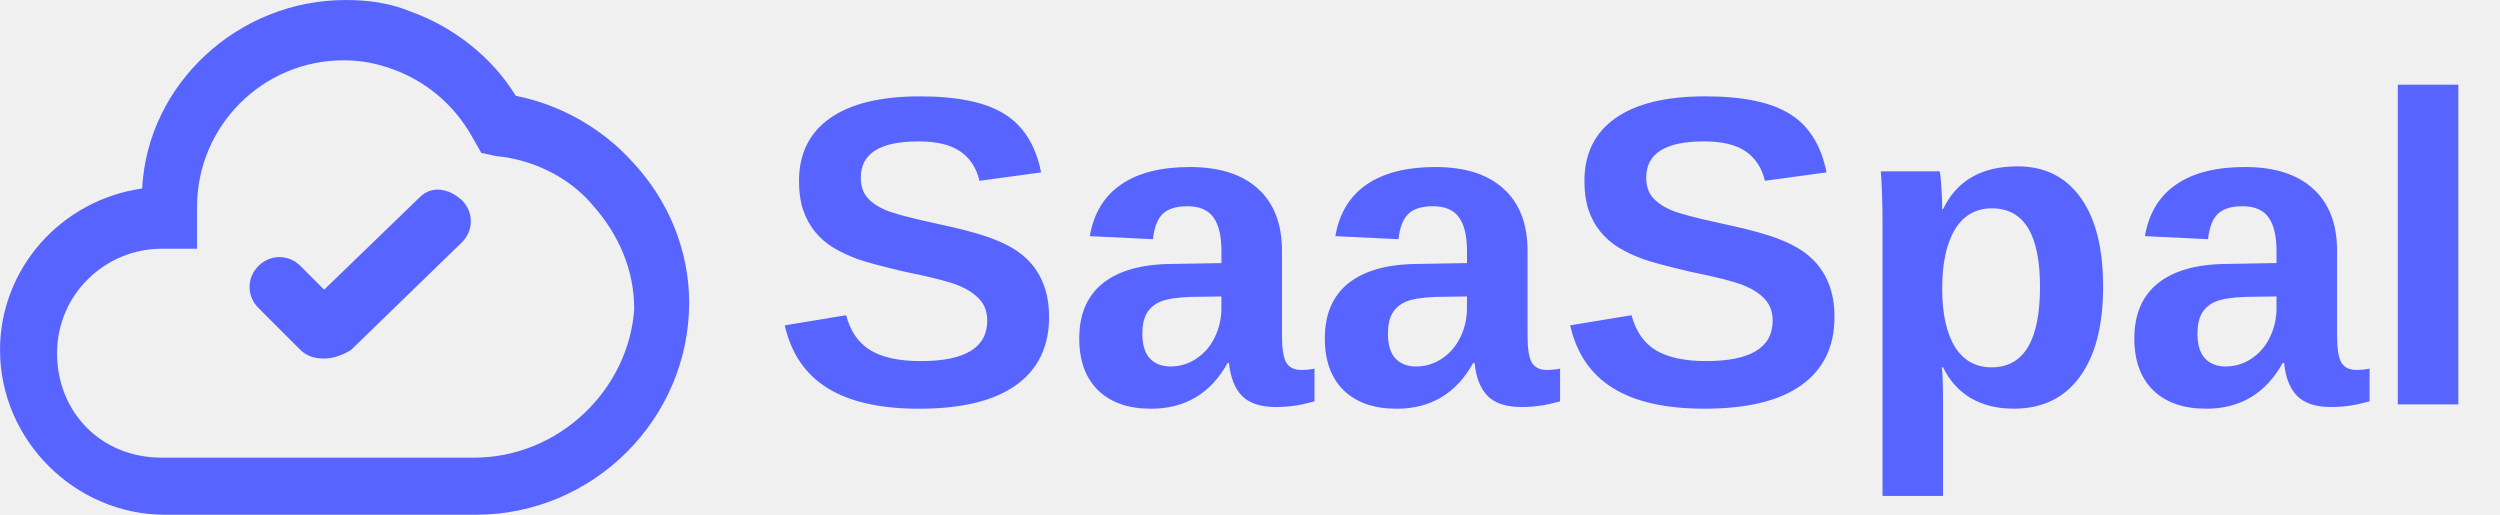
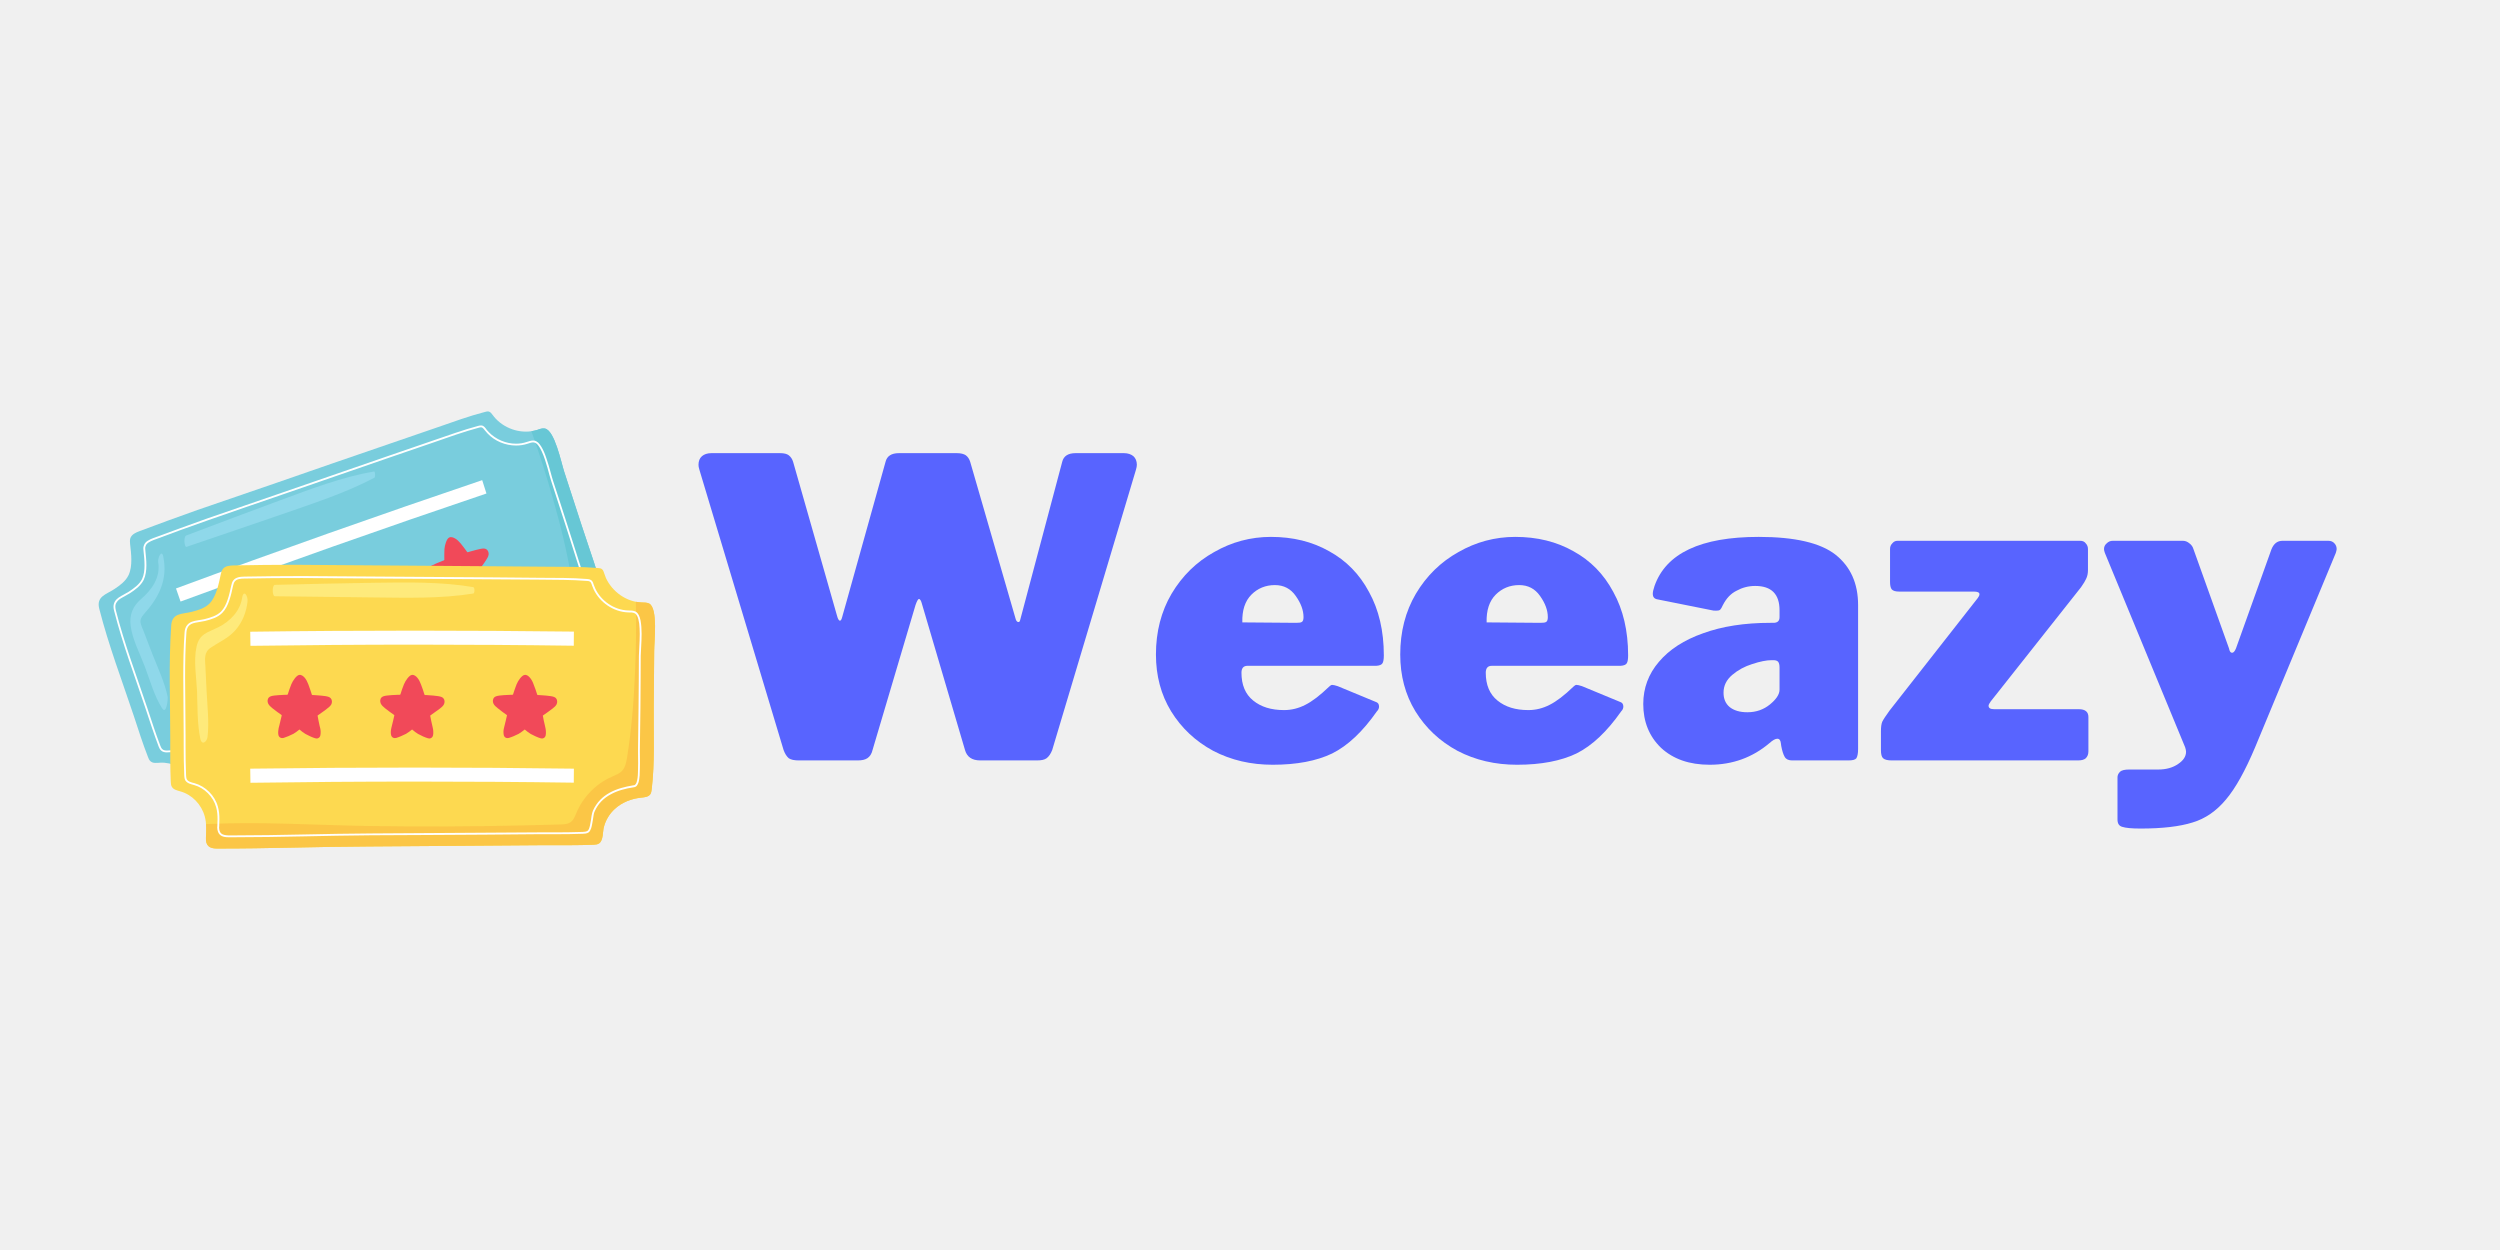
- <svg xmlns="http://www.w3.org/2000/svg" fill="none" height="28" viewBox="0 0 136 28" width="136">
-   <g fill="#5864ff">
-     <path d="m22.845 10.72-5.213 5.038-1.289-1.289c-.644-.644-1.64-.644-2.284 0-.644.644-.644 1.64 0 2.284l2.284 2.284c.351.351.82.469 1.289.469s.996-.176 1.464-.469l6.034-5.858c.644-.644.644-1.64 0-2.284-.703-.644-1.64-.82-2.284-.176z" />
-     <path d="m34.385 8.787c-1.64-1.816-3.925-3.105-6.326-3.573-1.289-2.109-3.397-3.749-5.682-4.569-1.113-.469-2.285-.644-3.573-.644-5.858 0-10.778 4.569-11.071 10.251-4.452.644-7.732 4.393-7.732 8.787 0 4.92 4.1 8.962 8.962 8.962h16.929c6.385 0 11.598-5.213 11.598-11.54 0-2.812-1.113-5.565-3.105-7.674zm-8.611 16.109h-16.987c-3.28 0-5.682-2.46-5.682-5.682 0-3.222 2.636-5.682 5.682-5.682h1.933v-2.284c0-4.393 3.573-7.967 7.966-7.967.996 0 1.816.176 2.636.469 1.816.644 3.397 1.933 4.393 3.749l.469.82.82.176c1.933.176 3.925 1.113 5.213 2.636 1.464 1.64 2.284 3.573 2.284 5.682-.293 4.335-4.042 8.084-8.728 8.084z" />
-     <path d="m57.07 17.242c0 1.617-.602 2.856-1.805 3.715-1.195.852-2.953 1.277-5.273 1.277-2.117 0-3.777-.375-4.981-1.125s-1.976-1.887-2.32-3.41l3.34-.551c.227.875.668 1.512 1.324 1.91.656.391 1.566.586 2.73.586 2.414 0 3.621-.734 3.621-2.203 0-.469-.141-.856-.422-1.16-.274-.305-.664-.558-1.172-.762-.5-.203-1.465-.449-2.894-.738-1.234-.289-2.094-.519-2.578-.691-.484-.18-.922-.387-1.312-.621-.391-.242-.723-.531-.996-.867-.273-.336-.488-.731-.644-1.184-.148-.453-.223-.973-.223-1.559 0-1.492.559-2.633 1.676-3.422 1.125-.797 2.758-1.195 4.899-1.195 2.047 0 3.582.32 4.605.961 1.031.641 1.695 1.699 1.992 3.176l-3.352.457c-.172-.711-.523-1.246-1.055-1.605-.523-.359-1.277-.539-2.262-.539-2.094 0-3.141.656-3.141 1.969 0 .43.109.781.328 1.055.227.274.559.508.996.703.438.188 1.324.426 2.66.715 1.586.336 2.719.648 3.398.938.688.281 1.23.613 1.629.996.399.375.703.828.914 1.359.211.523.316 1.129.316 1.816zm5.543 4.992c-1.227 0-2.184-.332-2.871-.996-.688-.672-1.031-1.613-1.031-2.824 0-1.312.426-2.312 1.277-3 .859-.688 2.102-1.039 3.727-1.055l2.731-.047v-.644c0-.828-.144-1.441-.434-1.84-.289-.406-.762-.609-1.418-.609-.609 0-1.059.141-1.348.422-.281.274-.457.731-.527 1.371l-3.434-.164c.211-1.234.773-2.168 1.688-2.801.922-.641 2.176-.961 3.762-.961 1.601 0 2.836.395 3.703 1.184.867.789 1.301 1.91 1.301 3.363v4.617c0 .711.078 1.203.234 1.477.164.266.433.398.808.398.25 0 .492-.023.727-.07v1.781c-.195.047-.371.09-.527.129-.156.039-.312.07-.469.094-.156.023-.324.043-.504.059-.172.016-.375.023-.609.023-.828 0-1.441-.203-1.84-.609-.391-.406-.625-1.004-.703-1.793h-.07c-.922 1.664-2.312 2.496-4.172 2.496zm3.832-6.106-1.688.023c-.766.031-1.309.117-1.629.258-.32.133-.566.34-.738.621-.164.281-.246.656-.246 1.125 0 .602.137 1.051.41 1.348.281.289.652.434 1.113.434.516 0 .984-.141 1.406-.422.43-.281.766-.668 1.008-1.16.242-.5.363-1.027.363-1.582zm9.527 6.106c-1.227 0-2.184-.332-2.871-.996-.688-.672-1.031-1.613-1.031-2.824 0-1.312.426-2.312 1.277-3 .859-.688 2.102-1.039 3.727-1.055l2.731-.047v-.644c0-.828-.144-1.441-.434-1.84-.289-.406-.762-.609-1.418-.609-.609 0-1.059.141-1.348.422-.281.274-.457.731-.527 1.371l-3.434-.164c.211-1.234.773-2.168 1.688-2.801.922-.641 2.176-.961 3.762-.961 1.601 0 2.836.395 3.703 1.184.867.789 1.301 1.91 1.301 3.363v4.617c0 .711.078 1.203.234 1.477.164.266.434.398.809.398.25 0 .492-.023.727-.07v1.781c-.195.047-.371.09-.527.129-.156.039-.312.07-.469.094-.156.023-.324.043-.504.059-.172.016-.375.023-.609.023-.828 0-1.441-.203-1.84-.609-.391-.406-.625-1.004-.703-1.793h-.07c-.922 1.664-2.312 2.496-4.172 2.496zm3.832-6.106-1.688.023c-.766.031-1.309.117-1.629.258-.32.133-.566.34-.738.621-.164.281-.246.656-.246 1.125 0 .602.137 1.051.41 1.348.281.289.652.434 1.113.434.516 0 .984-.141 1.406-.422.43-.281.766-.668 1.008-1.16.242-.5.363-1.027.363-1.582zm19.992 1.113c0 1.617-.602 2.856-1.805 3.715-1.195.852-2.953 1.277-5.273 1.277-2.117 0-3.777-.375-4.981-1.125s-1.977-1.887-2.32-3.41l3.34-.551c.227.875.668 1.512 1.324 1.91.656.391 1.566.586 2.731.586 2.414 0 3.621-.734 3.621-2.203 0-.469-.141-.856-.422-1.16-.273-.305-.664-.558-1.172-.762-.5-.203-1.465-.449-2.894-.738-1.234-.289-2.094-.519-2.578-.691-.484-.18-.922-.387-1.312-.621-.391-.242-.723-.531-.996-.867-.273-.336-.488-.731-.644-1.184-.148-.453-.223-.973-.223-1.559 0-1.492.559-2.633 1.676-3.422 1.125-.797 2.758-1.195 4.898-1.195 2.047 0 3.582.32 4.606.961 1.031.641 1.695 1.699 1.992 3.176l-3.352.457c-.172-.711-.523-1.246-1.055-1.605-.523-.359-1.277-.539-2.262-.539-2.094 0-3.141.656-3.141 1.969 0 .43.109.781.328 1.055.227.274.559.508.996.703.438.188 1.324.426 2.66.715 1.586.336 2.719.648 3.398.938.688.281 1.23.613 1.629.996.398.375.703.828.914 1.359.211.523.316 1.129.316 1.816zm14.613-1.641c0 2.117-.426 3.754-1.277 4.91-.844 1.149-2.039 1.723-3.586 1.723-.891 0-1.668-.191-2.332-.574-.656-.391-1.16-.949-1.512-1.676h-.07c.047.234.07.945.07 2.133v4.863h-3.293v-14.742c0-1.195-.031-2.168-.094-2.918h3.2c.039.141.07.418.093.832.032.414.047.824.047 1.23h.047c.742-1.555 2.094-2.332 4.055-2.332 1.476 0 2.621.57 3.433 1.711.813 1.133 1.219 2.746 1.219 4.84zm-3.433 0c0-2.844-.872-4.266-2.614-4.266-.875 0-1.547.383-2.015 1.149-.461.766-.692 1.836-.692 3.211 0 1.367.231 2.426.692 3.176.468.742 1.132 1.113 1.992 1.113 1.758 0 2.637-1.461 2.637-4.383zm9.035 6.633c-1.227 0-2.184-.332-2.871-.996-.688-.672-1.032-1.613-1.032-2.824 0-1.312.426-2.312 1.278-3 .859-.688 2.101-1.039 3.726-1.055l2.731-.047v-.644c0-.828-.145-1.441-.434-1.84-.289-.406-.762-.609-1.418-.609-.609 0-1.058.141-1.347.422-.282.274-.457.731-.528 1.371l-3.433-.164c.211-1.234.773-2.168 1.687-2.801.922-.641 2.176-.961 3.762-.961 1.601 0 2.836.395 3.703 1.184.867.789 1.301 1.91 1.301 3.363v4.617c0 .711.078 1.203.234 1.477.164.266.434.398.809.398.25 0 .492-.023.726-.07v1.781c-.195.047-.371.09-.527.129-.156.039-.313.07-.469.094s-.324.043-.504.059c-.172.016-.375.023-.609.023-.828 0-1.442-.203-1.84-.609-.391-.406-.625-1.004-.703-1.793h-.07c-.922 1.664-2.313 2.496-4.172 2.496zm3.832-6.106-1.688.023c-.765.031-1.308.117-1.629.258-.32.133-.566.34-.738.621-.164.281-.246.656-.246 1.125 0 .602.137 1.051.41 1.348.281.289.652.434 1.113.434.516 0 .985-.141 1.407-.422.429-.281.765-.668 1.007-1.16.243-.5.364-1.027.364-1.582zm6.597 5.871v-17.391h3.293v17.391z" />
+ <svg xmlns="http://www.w3.org/2000/svg" width="120" zoomAndPan="magnify" viewBox="0 0 90 45" height="60" preserveAspectRatio="xMidYMid meet" version="1.0">
+   <defs>
+     <g />
+     <clipPath id="id1">
+       <path d="M 3.449 14.801 L 22 14.801 L 22 30 L 3.449 30 Z M 3.449 14.801 " clip-rule="nonzero" />
+     </clipPath>
+     <clipPath id="id2">
+       <path d="M 6 20 L 23.699 20 L 23.699 30.551 L 6 30.551 Z M 6 20 " clip-rule="nonzero" />
+     </clipPath>
+     <clipPath id="id3">
+       <path d="M 7 21 L 23.699 21 L 23.699 30.551 L 7 30.551 Z M 7 21 " clip-rule="nonzero" />
+     </clipPath>
+     <clipPath id="id4">
+       <path d="M 6 20 L 23.699 20 L 23.699 30.551 L 6 30.551 Z M 6 20 " clip-rule="nonzero" />
+     </clipPath>
+   </defs>
+   <g fill="#5864ff" fill-opacity="1">
+     <g transform="translate(24.77079, 27.375)">
+       <g>
+         <path d="M 15.688 -11.062 C 15.832 -11.062 15.945 -11.023 16.031 -10.953 C 16.113 -10.879 16.156 -10.773 16.156 -10.641 C 16.156 -10.598 16.145 -10.539 16.125 -10.469 L 13.109 -0.375 C 13.055 -0.238 12.988 -0.141 12.906 -0.078 C 12.832 -0.023 12.719 0 12.562 0 L 10.516 0 C 10.223 0 10.039 -0.125 9.969 -0.375 L 8.422 -5.625 C 8.391 -5.75 8.352 -5.812 8.312 -5.812 C 8.281 -5.812 8.238 -5.738 8.188 -5.594 L 6.641 -0.375 C 6.609 -0.238 6.547 -0.141 6.453 -0.078 C 6.367 -0.023 6.254 0 6.109 0 L 3.984 0 C 3.828 0 3.707 -0.023 3.625 -0.078 C 3.551 -0.141 3.488 -0.238 3.438 -0.375 L 0.406 -10.469 C 0.383 -10.539 0.375 -10.598 0.375 -10.641 C 0.375 -10.773 0.414 -10.879 0.5 -10.953 C 0.582 -11.023 0.695 -11.062 0.844 -11.062 L 3.312 -11.062 C 3.457 -11.062 3.562 -11.035 3.625 -10.984 C 3.695 -10.93 3.75 -10.852 3.781 -10.75 L 5.359 -5.219 C 5.391 -5.094 5.426 -5.031 5.469 -5.031 C 5.5 -5.031 5.523 -5.07 5.547 -5.156 L 7.109 -10.75 C 7.16 -10.957 7.32 -11.062 7.594 -11.062 L 9.672 -11.062 C 9.816 -11.062 9.926 -11.035 10 -10.984 C 10.07 -10.93 10.125 -10.852 10.156 -10.75 L 11.797 -5.078 C 11.816 -5.023 11.844 -4.992 11.875 -4.984 C 11.914 -4.973 11.941 -4.992 11.953 -5.047 L 13.469 -10.75 C 13.52 -10.957 13.68 -11.062 13.953 -11.062 Z M 15.688 -11.062 " />
+       </g>
+     </g>
  </g>
+   <g fill="#5864ff" fill-opacity="1">
+     <g transform="translate(41.30186, 27.375)">
+       <g>
+         <path d="M 3.391 -3.156 C 3.391 -2.719 3.531 -2.383 3.812 -2.156 C 4.094 -1.926 4.461 -1.812 4.922 -1.812 C 5.191 -1.812 5.445 -1.875 5.688 -2 C 5.938 -2.125 6.223 -2.344 6.547 -2.656 C 6.586 -2.695 6.625 -2.719 6.656 -2.719 C 6.695 -2.719 6.766 -2.703 6.859 -2.672 L 8.219 -2.109 C 8.301 -2.086 8.344 -2.031 8.344 -1.938 C 8.344 -1.875 8.316 -1.816 8.266 -1.766 C 7.754 -1.035 7.219 -0.531 6.656 -0.25 C 6.094 0.02 5.379 0.156 4.516 0.156 C 3.734 0.156 3.02 -0.008 2.375 -0.344 C 1.738 -0.688 1.234 -1.16 0.859 -1.766 C 0.492 -2.367 0.312 -3.051 0.312 -3.812 C 0.312 -4.633 0.5 -5.363 0.875 -6 C 1.258 -6.645 1.77 -7.145 2.406 -7.5 C 3.039 -7.863 3.723 -8.047 4.453 -8.047 C 5.242 -8.047 5.941 -7.875 6.547 -7.531 C 7.16 -7.195 7.641 -6.707 7.984 -6.062 C 8.336 -5.426 8.516 -4.664 8.516 -3.781 C 8.516 -3.645 8.5 -3.551 8.469 -3.5 C 8.438 -3.445 8.363 -3.414 8.25 -3.406 L 3.609 -3.406 C 3.461 -3.406 3.391 -3.32 3.391 -3.156 Z M 5.359 -4.953 C 5.461 -4.953 5.531 -4.961 5.562 -4.984 C 5.602 -5.004 5.625 -5.062 5.625 -5.156 C 5.625 -5.406 5.531 -5.66 5.344 -5.922 C 5.164 -6.18 4.914 -6.312 4.594 -6.312 C 4.258 -6.312 3.977 -6.195 3.75 -5.969 C 3.52 -5.738 3.41 -5.406 3.422 -4.969 Z M 5.359 -4.953 " />
+       </g>
+     </g>
+   </g>
+   <g fill="#5864ff" fill-opacity="1">
+     <g transform="translate(50.09656, 27.375)">
+       <g>
+         <path d="M 3.391 -3.156 C 3.391 -2.719 3.531 -2.383 3.812 -2.156 C 4.094 -1.926 4.461 -1.812 4.922 -1.812 C 5.191 -1.812 5.445 -1.875 5.688 -2 C 5.938 -2.125 6.223 -2.344 6.547 -2.656 C 6.586 -2.695 6.625 -2.719 6.656 -2.719 C 6.695 -2.719 6.766 -2.703 6.859 -2.672 L 8.219 -2.109 C 8.301 -2.086 8.344 -2.031 8.344 -1.938 C 8.344 -1.875 8.316 -1.816 8.266 -1.766 C 7.754 -1.035 7.219 -0.531 6.656 -0.25 C 6.094 0.02 5.379 0.156 4.516 0.156 C 3.734 0.156 3.02 -0.008 2.375 -0.344 C 1.738 -0.688 1.234 -1.16 0.859 -1.766 C 0.492 -2.367 0.312 -3.051 0.312 -3.812 C 0.312 -4.633 0.5 -5.363 0.875 -6 C 1.258 -6.645 1.77 -7.145 2.406 -7.5 C 3.039 -7.863 3.723 -8.047 4.453 -8.047 C 5.242 -8.047 5.941 -7.875 6.547 -7.531 C 7.16 -7.195 7.641 -6.707 7.984 -6.062 C 8.336 -5.426 8.516 -4.664 8.516 -3.781 C 8.516 -3.645 8.5 -3.551 8.469 -3.5 C 8.438 -3.445 8.363 -3.414 8.25 -3.406 L 3.609 -3.406 C 3.461 -3.406 3.391 -3.32 3.391 -3.156 Z M 5.359 -4.953 C 5.461 -4.953 5.531 -4.961 5.562 -4.984 C 5.602 -5.004 5.625 -5.062 5.625 -5.156 C 5.625 -5.406 5.531 -5.66 5.344 -5.922 C 5.164 -6.18 4.914 -6.312 4.594 -6.312 C 4.258 -6.312 3.977 -6.195 3.75 -5.969 C 3.52 -5.738 3.41 -5.406 3.422 -4.969 Z M 5.359 -4.953 " />
+       </g>
+     </g>
+   </g>
+   <g fill="#5864ff" fill-opacity="1">
+     <g transform="translate(58.89126, 27.375)">
+       <g>
+         <path d="M 4.812 -0.625 C 4.195 -0.102 3.477 0.156 2.656 0.156 C 1.926 0.156 1.344 -0.047 0.906 -0.453 C 0.477 -0.867 0.266 -1.395 0.266 -2.031 C 0.266 -2.602 0.453 -3.109 0.828 -3.547 C 1.203 -3.992 1.734 -4.336 2.422 -4.578 C 3.109 -4.828 3.914 -4.953 4.844 -4.953 L 4.953 -4.953 C 5.098 -4.953 5.172 -5.02 5.172 -5.156 L 5.172 -5.406 C 5.172 -5.988 4.879 -6.281 4.297 -6.281 C 4.055 -6.281 3.832 -6.223 3.625 -6.109 C 3.414 -6.004 3.25 -5.828 3.125 -5.578 C 3.094 -5.504 3.062 -5.453 3.031 -5.422 C 3 -5.398 2.953 -5.391 2.891 -5.391 C 2.816 -5.391 2.766 -5.395 2.734 -5.406 L 0.781 -5.797 C 0.664 -5.816 0.609 -5.883 0.609 -6 C 0.609 -6.062 0.629 -6.156 0.672 -6.281 C 1.086 -7.457 2.336 -8.047 4.422 -8.047 C 5.723 -8.047 6.645 -7.832 7.188 -7.406 C 7.727 -6.977 8 -6.375 8 -5.594 L 8 -0.406 C 8 -0.25 7.977 -0.141 7.938 -0.078 C 7.895 -0.023 7.801 0 7.656 0 L 5.625 0 C 5.5 0 5.41 -0.039 5.359 -0.125 C 5.305 -0.219 5.266 -0.348 5.234 -0.516 L 5.219 -0.625 C 5.207 -0.727 5.164 -0.781 5.094 -0.781 C 5.02 -0.781 4.926 -0.727 4.812 -0.625 Z M 5.172 -3.344 C 5.172 -3.438 5.156 -3.504 5.125 -3.547 C 5.094 -3.586 5.035 -3.609 4.953 -3.609 L 4.891 -3.609 C 4.703 -3.609 4.469 -3.562 4.188 -3.469 C 3.914 -3.383 3.676 -3.254 3.469 -3.078 C 3.258 -2.898 3.156 -2.688 3.156 -2.438 C 3.156 -2.219 3.227 -2.047 3.375 -1.922 C 3.531 -1.797 3.742 -1.734 4.016 -1.734 C 4.328 -1.734 4.598 -1.828 4.828 -2.016 C 5.055 -2.203 5.172 -2.379 5.172 -2.547 Z M 5.172 -3.344 " />
+       </g>
+     </g>
+   </g>
+   <g fill="#5864ff" fill-opacity="1">
+     <g transform="translate(67.43256, 27.375)">
+       <g>
+         <path d="M 0.672 0 C 0.523 0 0.422 -0.023 0.359 -0.078 C 0.305 -0.129 0.281 -0.227 0.281 -0.375 L 0.281 -1.047 C 0.281 -1.203 0.297 -1.316 0.328 -1.391 C 0.367 -1.473 0.457 -1.609 0.594 -1.797 L 3.766 -5.844 C 3.805 -5.895 3.828 -5.941 3.828 -5.984 C 3.828 -6.047 3.758 -6.078 3.625 -6.078 L 0.938 -6.078 C 0.812 -6.078 0.723 -6.102 0.672 -6.156 C 0.629 -6.207 0.609 -6.297 0.609 -6.422 L 0.609 -7.609 C 0.609 -7.691 0.633 -7.758 0.688 -7.812 C 0.738 -7.875 0.801 -7.906 0.875 -7.906 L 7.453 -7.906 C 7.547 -7.906 7.613 -7.875 7.656 -7.812 C 7.707 -7.758 7.734 -7.691 7.734 -7.609 L 7.734 -6.844 C 7.734 -6.727 7.711 -6.629 7.672 -6.547 C 7.641 -6.473 7.578 -6.367 7.484 -6.234 L 4.234 -2.125 C 4.18 -2.051 4.156 -2 4.156 -1.969 C 4.156 -1.883 4.223 -1.844 4.359 -1.844 L 7.406 -1.844 C 7.633 -1.844 7.75 -1.75 7.75 -1.562 L 7.75 -0.328 C 7.75 -0.223 7.719 -0.141 7.656 -0.078 C 7.594 -0.023 7.5 0 7.375 0 Z M 0.672 0 " />
+       </g>
+     </g>
+   </g>
+   <g fill="#5864ff" fill-opacity="1">
+     <g transform="translate(75.54158, 27.375)">
+       <g>
+         <path d="M 1.516 2.453 C 1.191 2.453 0.973 2.43 0.859 2.391 C 0.742 2.359 0.688 2.27 0.688 2.125 L 0.688 0.609 C 0.688 0.535 0.719 0.469 0.781 0.406 C 0.844 0.352 0.953 0.328 1.109 0.328 L 2.156 0.328 C 2.445 0.328 2.688 0.258 2.875 0.125 C 3.062 0 3.156 -0.145 3.156 -0.312 C 3.156 -0.352 3.145 -0.406 3.125 -0.469 L 0.234 -7.469 C 0.211 -7.531 0.203 -7.578 0.203 -7.609 C 0.203 -7.691 0.234 -7.758 0.297 -7.812 C 0.359 -7.875 0.43 -7.906 0.516 -7.906 L 3.047 -7.906 C 3.129 -7.906 3.207 -7.875 3.281 -7.812 C 3.352 -7.758 3.398 -7.691 3.422 -7.609 L 4.703 -4.031 C 4.723 -3.926 4.758 -3.875 4.812 -3.875 C 4.863 -3.875 4.91 -3.926 4.953 -4.031 L 6.234 -7.609 C 6.316 -7.805 6.445 -7.906 6.625 -7.906 L 8.281 -7.906 C 8.375 -7.906 8.445 -7.875 8.5 -7.812 C 8.551 -7.758 8.578 -7.691 8.578 -7.609 C 8.578 -7.578 8.566 -7.531 8.547 -7.469 L 5.641 -0.469 C 5.285 0.375 4.938 1 4.594 1.406 C 4.25 1.82 3.848 2.098 3.391 2.234 C 2.93 2.379 2.305 2.453 1.516 2.453 Z M 1.516 2.453 " />
+       </g>
+     </g>
+   </g>
+   <g clip-path="url(#id1)">
+     <path fill="#79cddd" d="M 17.844 15.07 C 18.219 15.469 18.82 15.641 19.34 15.477 C 19.43 15.445 19.52 15.41 19.613 15.426 C 19.969 15.488 20.203 16.652 20.312 16.984 C 20.523 17.625 20.73 18.27 20.938 18.91 C 21.238 19.84 21.594 20.758 21.789 21.719 C 21.801 21.781 21.812 21.844 21.797 21.906 C 21.762 22.023 21.637 22.078 21.527 22.129 C 21.207 22.277 20.922 22.52 20.75 22.836 C 20.629 23.062 20.566 23.328 20.586 23.59 C 20.598 23.754 20.723 24.043 20.609 24.195 C 20.566 24.254 20.5 24.281 20.434 24.305 C 19.902 24.52 19.363 24.703 18.82 24.895 C 18.199 25.121 17.578 25.344 16.957 25.57 C 15.566 26.07 14.172 26.574 12.781 27.074 C 11.059 27.691 9.367 28.363 7.641 28.969 C 7.387 29.055 7.227 29 7.152 28.727 C 7.086 28.477 7.012 28.23 6.871 28.016 C 6.629 27.652 6.191 27.434 5.766 27.457 C 5.645 27.465 5.504 27.488 5.414 27.402 C 5.371 27.363 5.348 27.309 5.328 27.254 C 5.141 26.773 4.98 26.273 4.82 25.781 C 4.391 24.496 3.914 23.246 3.574 21.918 C 3.457 21.469 3.824 21.402 4.117 21.207 C 4.312 21.078 4.523 20.926 4.629 20.703 C 4.781 20.383 4.723 19.93 4.684 19.59 C 4.676 19.52 4.672 19.445 4.691 19.379 C 4.738 19.238 4.887 19.172 5.023 19.121 C 5.715 18.859 6.41 18.609 7.109 18.359 C 8.066 18.027 9.027 17.703 9.984 17.371 C 11.328 16.902 12.668 16.441 14.012 15.98 C 14.594 15.781 15.172 15.582 15.75 15.383 C 16.328 15.184 16.875 14.98 17.465 14.828 C 17.508 14.816 17.555 14.805 17.598 14.816 C 17.66 14.832 17.699 14.891 17.738 14.941 C 17.77 14.988 17.805 15.027 17.844 15.07 " fill-opacity="1" fill-rule="nonzero" />
+   </g>
+   <path fill="#67c7d5" d="M 20.312 16.984 C 20.203 16.652 19.969 15.488 19.613 15.426 C 19.52 15.41 19.43 15.445 19.34 15.477 C 19.27 15.496 19.199 15.512 19.129 15.523 C 19.41 16.301 19.66 17.09 19.887 17.887 C 20.176 18.895 20.434 19.926 20.594 20.961 C 20.621 21.117 20.641 21.285 20.578 21.434 C 20.52 21.574 20.395 21.672 20.285 21.773 C 19.828 22.199 19.535 22.809 19.488 23.441 C 19.48 23.559 19.477 23.688 19.414 23.789 C 19.344 23.906 19.211 23.961 19.086 24.012 C 18.719 24.152 18.355 24.293 17.988 24.434 C 16.156 25.129 14.316 25.785 12.461 26.406 C 10.637 27.016 8.785 27.535 7.004 28.266 C 7.066 28.414 7.109 28.57 7.152 28.727 C 7.227 29 7.387 29.055 7.641 28.969 C 9.367 28.363 11.059 27.691 12.781 27.074 C 14.172 26.574 15.566 26.07 16.957 25.57 C 17.578 25.344 18.199 25.121 18.82 24.895 C 19.363 24.703 19.902 24.52 20.434 24.305 C 20.5 24.281 20.566 24.254 20.609 24.195 C 20.723 24.043 20.598 23.754 20.586 23.59 C 20.566 23.328 20.629 23.062 20.75 22.836 C 20.922 22.52 21.207 22.277 21.527 22.129 C 21.637 22.078 21.762 22.023 21.797 21.906 C 21.812 21.844 21.801 21.781 21.789 21.719 C 21.594 20.758 21.238 19.84 20.938 18.91 C 20.73 18.27 20.523 17.625 20.312 16.984 " fill-opacity="1" fill-rule="nonzero" />
+   <path fill="#ffffff" d="M 17.578 15.586 L 17.555 15.609 C 17.816 15.883 18.195 16.039 18.578 16.039 C 18.715 16.039 18.852 16.02 18.984 15.977 C 19.059 15.953 19.129 15.926 19.191 15.926 C 19.203 15.926 19.215 15.93 19.227 15.93 C 19.262 15.934 19.297 15.953 19.332 15.984 C 19.391 16.043 19.449 16.137 19.504 16.254 C 19.586 16.426 19.652 16.648 19.711 16.848 C 19.766 17.047 19.812 17.23 19.848 17.332 C 20.039 17.918 20.23 18.504 20.418 19.09 C 20.57 19.574 20.723 20.055 20.879 20.539 C 20.949 20.758 21.035 20.973 21.094 21.195 C 21.109 21.246 21.133 21.32 21.156 21.406 C 21.18 21.488 21.195 21.578 21.195 21.652 C 21.199 21.707 21.188 21.75 21.168 21.773 C 21.156 21.785 21.137 21.797 21.113 21.809 C 20.852 21.949 20.598 22.121 20.398 22.34 C 20.203 22.555 20.059 22.824 20.027 23.156 C 20.027 23.168 20.027 23.18 20.027 23.191 C 20.027 23.27 20.047 23.371 20.062 23.477 C 20.082 23.582 20.102 23.695 20.102 23.777 C 20.102 23.84 20.09 23.887 20.074 23.906 C 20.039 23.949 19.984 23.977 19.922 24 C 19.422 24.199 18.918 24.371 18.406 24.551 C 17.82 24.762 17.238 24.973 16.652 25.184 C 15.344 25.656 14.031 26.129 12.723 26.602 C 11.102 27.184 9.512 27.812 7.891 28.379 C 7.82 28.402 7.762 28.414 7.715 28.414 C 7.652 28.414 7.605 28.398 7.57 28.363 C 7.531 28.328 7.5 28.27 7.477 28.184 C 7.414 27.957 7.344 27.727 7.211 27.527 C 6.992 27.207 6.613 27.008 6.227 27.008 C 6.203 27.008 6.176 27.008 6.148 27.012 C 6.102 27.016 6.055 27.02 6.008 27.02 C 5.941 27.02 5.883 27.008 5.844 26.969 C 5.812 26.941 5.793 26.898 5.773 26.848 C 5.605 26.41 5.457 25.953 5.309 25.504 C 4.918 24.328 4.48 23.188 4.172 21.977 C 4.16 21.926 4.152 21.883 4.152 21.844 C 4.152 21.777 4.168 21.727 4.199 21.684 C 4.238 21.617 4.309 21.562 4.395 21.516 C 4.48 21.465 4.578 21.418 4.672 21.359 C 4.859 21.238 5.062 21.094 5.172 20.879 C 5.246 20.719 5.27 20.535 5.27 20.348 C 5.27 20.168 5.25 19.988 5.234 19.836 C 5.23 19.805 5.227 19.773 5.227 19.746 C 5.227 19.715 5.23 19.684 5.242 19.66 C 5.258 19.605 5.297 19.562 5.352 19.527 C 5.406 19.492 5.469 19.465 5.531 19.441 C 6.184 19.195 6.84 18.957 7.496 18.727 C 8.395 18.41 9.297 18.105 10.199 17.793 C 11.461 17.355 12.723 16.918 13.988 16.484 C 14.531 16.297 15.078 16.109 15.625 15.922 C 16.164 15.734 16.68 15.547 17.234 15.398 C 17.262 15.391 17.289 15.383 17.312 15.383 C 17.324 15.383 17.332 15.387 17.344 15.387 C 17.363 15.395 17.383 15.406 17.398 15.426 C 17.418 15.441 17.434 15.469 17.453 15.492 C 17.484 15.531 17.52 15.57 17.555 15.609 L 17.602 15.562 C 17.566 15.527 17.535 15.488 17.504 15.449 C 17.488 15.426 17.469 15.398 17.445 15.375 C 17.422 15.352 17.395 15.332 17.359 15.32 C 17.344 15.316 17.328 15.316 17.312 15.316 C 17.277 15.316 17.246 15.324 17.215 15.332 C 16.66 15.48 16.145 15.672 15.602 15.855 C 15.059 16.043 14.512 16.23 13.965 16.418 C 12.703 16.855 11.441 17.289 10.18 17.727 C 9.277 18.039 8.375 18.348 7.473 18.66 C 6.816 18.895 6.164 19.133 5.508 19.375 C 5.445 19.398 5.375 19.43 5.316 19.469 C 5.254 19.508 5.203 19.562 5.18 19.637 C 5.164 19.672 5.16 19.711 5.16 19.746 C 5.16 19.781 5.164 19.812 5.168 19.844 C 5.184 19.996 5.203 20.172 5.203 20.348 C 5.203 20.527 5.184 20.703 5.113 20.848 C 5.016 21.043 4.82 21.18 4.637 21.301 C 4.52 21.375 4.387 21.434 4.277 21.508 C 4.223 21.547 4.176 21.59 4.141 21.645 C 4.109 21.699 4.086 21.766 4.086 21.844 C 4.086 21.891 4.094 21.938 4.109 21.992 C 4.418 23.207 4.855 24.352 5.246 25.527 C 5.395 25.977 5.543 26.43 5.711 26.875 C 5.73 26.922 5.754 26.977 5.801 27.02 C 5.859 27.074 5.938 27.086 6.008 27.086 C 6.059 27.086 6.109 27.082 6.152 27.078 C 6.18 27.078 6.203 27.074 6.227 27.074 C 6.594 27.074 6.953 27.266 7.156 27.566 C 7.281 27.754 7.352 27.977 7.41 28.203 C 7.438 28.297 7.473 28.367 7.523 28.414 C 7.574 28.461 7.641 28.484 7.715 28.484 C 7.773 28.484 7.84 28.469 7.91 28.445 C 9.535 27.879 11.125 27.246 12.746 26.664 C 14.055 26.195 15.363 25.723 16.672 25.25 C 17.258 25.039 17.844 24.828 18.43 24.617 C 18.938 24.438 19.441 24.262 19.945 24.062 C 20.008 24.039 20.078 24.012 20.125 23.949 C 20.156 23.906 20.164 23.848 20.164 23.777 C 20.164 23.684 20.148 23.57 20.129 23.465 C 20.109 23.359 20.094 23.258 20.094 23.191 C 20.094 23.18 20.094 23.172 20.094 23.164 C 20.125 22.848 20.258 22.594 20.449 22.387 C 20.641 22.176 20.887 22.008 21.145 21.871 C 21.168 21.859 21.199 21.844 21.219 21.812 C 21.254 21.77 21.262 21.715 21.262 21.652 C 21.262 21.57 21.242 21.473 21.219 21.387 C 21.199 21.301 21.172 21.223 21.16 21.176 C 21.098 20.949 21.012 20.734 20.941 20.516 C 20.785 20.035 20.637 19.551 20.48 19.07 C 20.293 18.48 20.102 17.895 19.91 17.309 C 19.859 17.16 19.781 16.816 19.672 16.504 C 19.621 16.348 19.559 16.195 19.488 16.082 C 19.453 16.023 19.414 15.973 19.375 15.934 C 19.332 15.898 19.289 15.871 19.238 15.863 C 19.223 15.859 19.207 15.859 19.191 15.859 C 19.109 15.859 19.035 15.891 18.965 15.91 C 18.84 15.953 18.711 15.973 18.578 15.973 C 18.215 15.973 17.852 15.82 17.602 15.562 L 17.578 15.586 " fill-opacity="1" fill-rule="nonzero" />
+   <path fill="#f14959" d="M 9.828 22.477 C 9.805 22.465 9.773 22.457 9.746 22.457 C 9.629 22.449 9.266 22.562 9.223 22.574 C 9.207 22.578 9.156 22.598 9.145 22.586 C 9.066 22.477 9.004 22.391 8.91 22.277 C 8.859 22.211 8.785 22.137 8.715 22.094 C 8.648 22.059 8.566 22.023 8.492 22.059 C 8.402 22.105 8.34 22.332 8.328 22.477 C 8.32 22.605 8.32 22.73 8.32 22.863 C 8.32 22.883 8.266 22.898 8.254 22.902 C 8.211 22.922 7.855 23.055 7.766 23.129 C 7.746 23.148 7.723 23.172 7.711 23.199 C 7.68 23.266 7.703 23.359 7.754 23.41 C 7.805 23.465 7.879 23.492 7.949 23.516 C 8.016 23.543 8.09 23.566 8.16 23.586 C 8.219 23.605 8.277 23.625 8.34 23.641 L 8.348 23.645 L 8.352 23.656 C 8.367 23.773 8.371 23.891 8.383 24.012 C 8.391 24.086 8.391 24.16 8.41 24.23 C 8.434 24.312 8.469 24.418 8.566 24.43 C 8.602 24.43 8.637 24.418 8.668 24.398 C 8.766 24.328 8.859 24.242 8.957 24.137 C 9.012 24.082 9.062 24.004 9.117 23.918 C 9.207 23.953 9.293 23.984 9.371 23.996 C 9.508 24.02 9.633 24.031 9.754 24.027 C 9.789 24.027 9.824 24.016 9.852 23.988 C 9.926 23.922 9.891 23.816 9.863 23.738 C 9.836 23.664 9.797 23.609 9.758 23.543 C 9.699 23.441 9.633 23.34 9.578 23.238 L 9.574 23.227 L 9.582 23.219 C 9.621 23.168 9.656 23.117 9.691 23.062 C 9.738 23.004 9.781 22.941 9.82 22.879 C 9.863 22.816 9.906 22.75 9.918 22.672 C 9.926 22.602 9.895 22.512 9.828 22.477 " fill-opacity="1" fill-rule="nonzero" />
+   <path fill="#f14959" d="M 13.664 21.121 C 13.641 21.109 13.609 21.105 13.582 21.102 C 13.469 21.098 13.102 21.207 13.059 21.219 C 13.047 21.223 12.992 21.242 12.984 21.23 C 12.906 21.121 12.84 21.035 12.746 20.922 C 12.695 20.855 12.625 20.781 12.551 20.742 C 12.484 20.703 12.402 20.672 12.332 20.707 C 12.238 20.75 12.176 20.977 12.164 21.121 C 12.156 21.25 12.156 21.375 12.16 21.512 C 12.16 21.527 12.105 21.543 12.09 21.547 C 12.051 21.566 11.691 21.699 11.605 21.777 C 11.582 21.797 11.562 21.816 11.547 21.844 C 11.516 21.91 11.539 22.004 11.59 22.055 C 11.641 22.109 11.719 22.137 11.785 22.16 C 11.855 22.188 11.926 22.211 11.996 22.23 C 12.055 22.25 12.113 22.27 12.176 22.285 L 12.184 22.289 L 12.188 22.301 C 12.203 22.418 12.211 22.539 12.219 22.656 C 12.227 22.734 12.227 22.805 12.25 22.879 C 12.273 22.957 12.305 23.062 12.402 23.074 C 12.438 23.074 12.473 23.062 12.504 23.043 C 12.605 22.973 12.699 22.887 12.793 22.785 C 12.848 22.727 12.898 22.648 12.953 22.566 C 13.047 22.598 13.133 22.629 13.207 22.645 C 13.344 22.664 13.469 22.68 13.59 22.672 C 13.625 22.672 13.66 22.66 13.688 22.637 C 13.762 22.566 13.727 22.461 13.699 22.383 C 13.672 22.312 13.633 22.254 13.594 22.188 C 13.535 22.086 13.473 21.984 13.414 21.883 L 13.41 21.871 L 13.418 21.863 C 13.457 21.812 13.492 21.762 13.531 21.711 C 13.574 21.648 13.617 21.586 13.66 21.523 C 13.699 21.461 13.742 21.395 13.754 21.32 C 13.766 21.246 13.73 21.156 13.664 21.121 " fill-opacity="1" fill-rule="nonzero" />
+   <path fill="#f14959" d="M 17.504 19.77 C 17.477 19.754 17.449 19.75 17.418 19.746 C 17.305 19.742 16.938 19.852 16.895 19.863 C 16.883 19.867 16.828 19.891 16.82 19.875 C 16.742 19.766 16.68 19.684 16.586 19.566 C 16.531 19.504 16.461 19.426 16.387 19.387 C 16.324 19.348 16.238 19.316 16.168 19.352 C 16.078 19.395 16.012 19.621 16 19.766 C 15.992 19.895 15.996 20.02 15.996 20.156 C 15.996 20.172 15.941 20.188 15.93 20.191 C 15.887 20.211 15.531 20.344 15.441 20.422 C 15.418 20.441 15.398 20.461 15.387 20.488 C 15.355 20.559 15.379 20.648 15.426 20.699 C 15.48 20.754 15.555 20.781 15.621 20.809 C 15.691 20.832 15.762 20.855 15.832 20.879 C 15.891 20.895 15.953 20.914 16.012 20.93 L 16.023 20.938 L 16.023 20.945 C 16.039 21.062 16.047 21.184 16.059 21.301 C 16.062 21.379 16.062 21.449 16.086 21.523 C 16.109 21.602 16.141 21.711 16.238 21.719 C 16.273 21.723 16.312 21.707 16.34 21.688 C 16.441 21.617 16.535 21.531 16.629 21.43 C 16.684 21.371 16.734 21.293 16.789 21.211 C 16.883 21.246 16.969 21.273 17.043 21.289 C 17.18 21.312 17.305 21.324 17.426 21.316 C 17.461 21.316 17.5 21.305 17.523 21.281 C 17.598 21.211 17.562 21.105 17.535 21.027 C 17.512 20.957 17.469 20.898 17.43 20.832 C 17.371 20.73 17.309 20.633 17.25 20.527 L 17.25 20.52 L 17.254 20.508 C 17.293 20.457 17.328 20.406 17.367 20.355 C 17.41 20.293 17.457 20.234 17.496 20.168 C 17.535 20.105 17.582 20.039 17.59 19.965 C 17.602 19.891 17.566 19.805 17.504 19.77 " fill-opacity="1" fill-rule="nonzero" />
+   <path fill="#ffffff" d="M 6.5 21.656 C 10.152 20.309 13.824 19.012 17.512 17.766 L 17.359 17.285 C 13.668 18.535 9.992 19.832 6.336 21.184 L 6.5 21.656 " fill-opacity="1" fill-rule="nonzero" />
+   <path fill="#ffffff" d="M 8.047 26.32 C 11.699 24.973 15.371 23.676 19.059 22.43 L 18.906 21.949 C 15.215 23.199 11.539 24.496 7.883 25.848 L 8.047 26.32 " fill-opacity="1" fill-rule="nonzero" />
+   <path fill="#8fd8ea" d="M 6.035 25.082 C 5.926 24.555 5.676 24.031 5.48 23.531 C 5.379 23.262 5.273 22.988 5.168 22.719 C 5.062 22.449 4.977 22.34 5.18 22.109 C 5.715 21.516 6.047 20.879 5.879 20.043 C 5.824 19.754 5.672 20.086 5.695 20.234 C 5.785 20.785 5.469 21.23 5.078 21.566 C 4.789 21.816 4.652 22.125 4.703 22.527 C 4.766 23.027 5.039 23.531 5.215 24 C 5.402 24.492 5.555 25.066 5.84 25.504 C 5.996 25.738 6.051 25.152 6.035 25.082 " fill-opacity="1" fill-rule="nonzero" />
+   <path fill="#8fd8ea" d="M 6.711 19.688 C 7.855 19.293 9.004 18.914 10.145 18.516 C 11.262 18.125 12.426 17.754 13.477 17.199 C 13.516 17.176 13.512 16.965 13.465 16.973 C 12.32 17.168 11.176 17.609 10.082 18.012 C 8.953 18.426 7.832 18.852 6.707 19.277 C 6.594 19.32 6.641 19.711 6.711 19.688 " fill-opacity="1" fill-rule="nonzero" />
+   <g clip-path="url(#id2)">
+     <path fill="#fdd950" d="M 21.812 20.805 C 22.043 21.309 22.559 21.672 23.102 21.688 C 23.195 21.691 23.293 21.688 23.375 21.73 C 23.691 21.91 23.551 23.09 23.551 23.441 C 23.547 24.117 23.543 24.797 23.535 25.473 C 23.527 26.453 23.578 27.441 23.461 28.414 C 23.453 28.477 23.445 28.543 23.41 28.594 C 23.34 28.691 23.203 28.703 23.086 28.715 C 22.734 28.75 22.391 28.883 22.129 29.125 C 21.941 29.297 21.801 29.527 21.738 29.781 C 21.695 29.941 21.723 30.258 21.566 30.363 C 21.512 30.402 21.438 30.406 21.367 30.41 C 20.797 30.434 20.23 30.426 19.656 30.426 C 19 30.434 18.34 30.438 17.68 30.441 C 16.207 30.453 14.73 30.461 13.258 30.473 C 11.434 30.48 9.625 30.551 7.801 30.547 C 7.535 30.547 7.398 30.441 7.414 30.152 C 7.43 29.898 7.438 29.637 7.371 29.391 C 7.254 28.961 6.914 28.609 6.5 28.492 C 6.383 28.457 6.242 28.43 6.184 28.32 C 6.156 28.27 6.152 28.211 6.148 28.152 C 6.125 27.633 6.129 27.109 6.129 26.59 C 6.129 25.227 6.07 23.887 6.164 22.516 C 6.195 22.055 6.562 22.113 6.898 22.027 C 7.125 21.969 7.375 21.898 7.547 21.723 C 7.789 21.469 7.875 21.016 7.945 20.688 C 7.961 20.617 7.977 20.543 8.02 20.488 C 8.105 20.371 8.27 20.359 8.414 20.355 C 9.148 20.34 9.887 20.332 10.625 20.332 C 11.637 20.336 12.648 20.352 13.656 20.355 C 15.074 20.363 16.488 20.375 17.902 20.387 C 18.516 20.391 19.125 20.395 19.738 20.402 C 20.344 20.406 20.926 20.398 21.531 20.449 C 21.578 20.453 21.625 20.457 21.664 20.484 C 21.715 20.52 21.734 20.586 21.754 20.648 C 21.773 20.703 21.793 20.754 21.812 20.805 " fill-opacity="1" fill-rule="nonzero" />
+   </g>
+   <g clip-path="url(#id3)">
+     <path fill="#fbc646" d="M 23.551 23.441 C 23.551 23.09 23.691 21.91 23.375 21.73 C 23.293 21.688 23.195 21.691 23.102 21.688 C 23.031 21.684 22.961 21.676 22.891 21.664 C 22.91 22.492 22.898 23.324 22.863 24.152 C 22.82 25.203 22.738 26.266 22.57 27.297 C 22.543 27.457 22.508 27.621 22.406 27.738 C 22.305 27.852 22.156 27.902 22.023 27.965 C 21.457 28.211 20.988 28.691 20.746 29.273 C 20.699 29.387 20.656 29.504 20.566 29.578 C 20.461 29.668 20.316 29.676 20.184 29.68 C 19.793 29.691 19.402 29.703 19.012 29.711 C 17.062 29.758 15.113 29.766 13.164 29.734 C 11.246 29.699 9.332 29.574 7.418 29.668 C 7.43 29.828 7.422 29.992 7.414 30.152 C 7.398 30.441 7.535 30.547 7.801 30.547 C 9.625 30.551 11.434 30.48 13.258 30.473 C 14.73 30.461 16.207 30.453 17.68 30.441 C 18.34 30.438 19 30.434 19.656 30.426 C 20.23 30.426 20.797 30.434 21.367 30.41 C 21.438 30.406 21.512 30.402 21.566 30.363 C 21.723 30.258 21.695 29.941 21.738 29.781 C 21.801 29.527 21.941 29.297 22.129 29.125 C 22.391 28.883 22.734 28.75 23.086 28.715 C 23.203 28.703 23.34 28.691 23.41 28.594 C 23.445 28.543 23.453 28.477 23.461 28.414 C 23.578 27.441 23.527 26.453 23.535 25.473 C 23.543 24.797 23.547 24.117 23.551 23.441 " fill-opacity="1" fill-rule="nonzero" />
+   </g>
+   <g clip-path="url(#id4)">
+     <path fill="#ffffff" d="M 21.402 21.203 L 21.371 21.219 C 21.594 21.691 22.086 22.027 22.609 22.047 C 22.699 22.047 22.789 22.043 22.855 22.082 C 22.887 22.098 22.914 22.129 22.938 22.176 C 22.973 22.242 22.996 22.34 23.012 22.449 C 23.023 22.562 23.031 22.691 23.031 22.82 C 23.031 23.133 23 23.457 23 23.613 C 23 24.23 22.992 24.852 22.988 25.469 C 22.984 25.977 22.977 26.484 22.969 26.992 C 22.969 27.016 22.969 27.039 22.969 27.062 C 22.969 27.203 22.973 27.344 22.973 27.48 C 22.973 27.551 22.973 27.617 22.969 27.688 C 22.965 27.758 22.969 27.883 22.953 28 C 22.945 28.062 22.934 28.117 22.918 28.164 C 22.902 28.207 22.879 28.242 22.855 28.258 C 22.844 28.266 22.82 28.27 22.793 28.273 C 22.504 28.32 22.207 28.395 21.953 28.535 C 21.695 28.676 21.48 28.883 21.344 29.188 C 21.324 29.234 21.312 29.297 21.297 29.367 C 21.281 29.473 21.266 29.598 21.242 29.703 C 21.23 29.754 21.219 29.801 21.203 29.84 C 21.188 29.875 21.168 29.898 21.152 29.91 C 21.105 29.941 21.043 29.945 20.98 29.949 C 20.629 29.961 20.281 29.965 19.934 29.965 C 19.746 29.965 19.559 29.965 19.371 29.965 C 18.754 29.969 18.133 29.973 17.512 29.977 C 16.125 29.988 14.738 29.996 13.352 30.004 C 11.711 30.012 10.082 30.074 8.441 30.074 C 8.367 30.074 8.293 30.074 8.219 30.074 C 8.105 30.07 8.02 30.051 7.969 30.008 C 7.941 29.984 7.922 29.957 7.91 29.922 C 7.895 29.887 7.887 29.84 7.887 29.785 C 7.887 29.773 7.887 29.762 7.891 29.75 C 7.895 29.664 7.898 29.578 7.898 29.492 C 7.898 29.34 7.887 29.188 7.844 29.039 C 7.734 28.637 7.402 28.309 7.004 28.195 C 6.945 28.18 6.887 28.168 6.84 28.145 C 6.789 28.125 6.75 28.098 6.727 28.055 C 6.707 28.02 6.703 27.969 6.699 27.918 C 6.684 27.566 6.68 27.215 6.68 26.863 C 6.68 26.738 6.68 26.613 6.68 26.488 C 6.68 25.785 6.664 25.094 6.664 24.398 C 6.664 23.855 6.672 23.316 6.711 22.77 C 6.719 22.668 6.746 22.602 6.781 22.551 C 6.836 22.477 6.922 22.441 7.027 22.418 C 7.133 22.395 7.258 22.383 7.379 22.355 C 7.594 22.301 7.832 22.234 8 22.066 C 8.121 21.945 8.203 21.777 8.258 21.605 C 8.316 21.434 8.355 21.254 8.387 21.102 C 8.402 21.039 8.418 20.98 8.449 20.938 C 8.484 20.891 8.535 20.863 8.598 20.848 C 8.66 20.832 8.727 20.828 8.793 20.828 C 9.488 20.812 10.184 20.809 10.875 20.809 C 11.828 20.812 12.777 20.824 13.727 20.828 C 15.059 20.836 16.391 20.844 17.723 20.855 C 18.297 20.859 18.871 20.863 19.445 20.867 C 20.02 20.875 20.562 20.867 21.133 20.914 C 21.176 20.914 21.215 20.922 21.238 20.938 C 21.258 20.949 21.273 20.969 21.281 20.992 C 21.293 21.016 21.305 21.043 21.312 21.074 C 21.328 21.121 21.348 21.172 21.371 21.219 L 21.402 21.203 L 21.43 21.188 C 21.41 21.145 21.391 21.098 21.375 21.051 C 21.367 21.023 21.355 20.992 21.344 20.961 C 21.328 20.934 21.309 20.902 21.277 20.883 C 21.23 20.852 21.18 20.848 21.137 20.844 C 20.566 20.797 20.016 20.805 19.445 20.801 C 18.871 20.797 18.297 20.793 17.723 20.785 C 16.391 20.777 15.059 20.766 13.727 20.758 C 12.777 20.754 11.828 20.742 10.875 20.738 C 10.184 20.738 9.488 20.746 8.793 20.758 C 8.727 20.762 8.652 20.762 8.582 20.781 C 8.512 20.801 8.445 20.832 8.398 20.895 C 8.352 20.953 8.34 21.023 8.324 21.086 C 8.289 21.238 8.254 21.418 8.195 21.586 C 8.141 21.75 8.066 21.906 7.957 22.016 C 7.805 22.168 7.578 22.234 7.363 22.289 C 7.211 22.324 7.043 22.332 6.906 22.383 C 6.836 22.41 6.777 22.449 6.73 22.512 C 6.684 22.57 6.652 22.656 6.645 22.766 C 6.605 23.312 6.598 23.855 6.598 24.398 C 6.598 25.094 6.613 25.789 6.613 26.488 C 6.613 26.613 6.613 26.738 6.613 26.863 C 6.613 27.215 6.617 27.57 6.633 27.922 C 6.637 27.973 6.641 28.035 6.668 28.09 C 6.703 28.148 6.758 28.184 6.812 28.207 C 6.871 28.234 6.934 28.246 6.988 28.262 C 7.363 28.367 7.676 28.68 7.781 29.059 C 7.82 29.199 7.832 29.344 7.832 29.492 C 7.832 29.574 7.828 29.66 7.824 29.746 C 7.824 29.758 7.82 29.773 7.82 29.785 C 7.82 29.848 7.832 29.902 7.848 29.945 C 7.875 30.016 7.922 30.066 7.984 30.098 C 8.051 30.129 8.129 30.141 8.219 30.141 C 8.293 30.141 8.367 30.141 8.441 30.141 C 10.082 30.141 11.711 30.082 13.352 30.07 C 14.738 30.066 16.125 30.055 17.512 30.047 C 18.133 30.043 18.754 30.035 19.371 30.031 C 19.559 30.031 19.746 30.031 19.934 30.031 C 20.281 30.031 20.629 30.031 20.984 30.016 C 21.047 30.012 21.121 30.012 21.188 29.969 C 21.23 29.938 21.258 29.883 21.281 29.82 C 21.312 29.723 21.328 29.602 21.348 29.488 C 21.363 29.375 21.379 29.266 21.406 29.215 C 21.531 28.926 21.738 28.73 21.984 28.598 C 22.23 28.461 22.516 28.387 22.805 28.344 C 22.832 28.34 22.863 28.336 22.895 28.316 C 22.934 28.285 22.961 28.238 22.98 28.188 C 23.008 28.105 23.02 28.008 23.027 27.918 C 23.031 27.824 23.031 27.738 23.035 27.691 C 23.039 27.621 23.039 27.551 23.039 27.48 C 23.039 27.34 23.035 27.199 23.035 27.062 C 23.035 27.039 23.035 27.016 23.035 26.992 C 23.043 26.484 23.051 25.977 23.055 25.469 C 23.059 24.852 23.066 24.234 23.066 23.613 C 23.066 23.465 23.098 23.137 23.098 22.82 C 23.098 22.645 23.086 22.473 23.059 22.332 C 23.043 22.258 23.023 22.195 22.996 22.141 C 22.969 22.09 22.934 22.047 22.887 22.02 C 22.797 21.973 22.699 21.98 22.613 21.977 C 22.113 21.961 21.641 21.637 21.43 21.188 L 21.402 21.203 " fill-opacity="1" fill-rule="nonzero" />
+   </g>
+   <path fill="#f14959" d="M 11.906 25.137 C 11.887 25.113 11.859 25.102 11.836 25.09 C 11.727 25.043 11.348 25.027 11.305 25.023 C 11.289 25.023 11.23 25.027 11.227 25.008 C 11.188 24.879 11.152 24.781 11.102 24.641 C 11.07 24.559 11.027 24.465 10.973 24.402 C 10.922 24.344 10.855 24.285 10.773 24.297 C 10.676 24.309 10.543 24.5 10.488 24.633 C 10.438 24.75 10.402 24.871 10.359 25 C 10.355 25.016 10.297 25.012 10.285 25.012 C 10.238 25.016 9.859 25.023 9.75 25.066 C 9.723 25.074 9.699 25.09 9.68 25.109 C 9.625 25.164 9.621 25.258 9.652 25.324 C 9.684 25.395 9.746 25.445 9.801 25.492 C 9.859 25.539 9.918 25.586 9.98 25.629 C 10.031 25.664 10.078 25.703 10.133 25.738 L 10.141 25.746 L 10.141 25.758 C 10.117 25.875 10.086 25.988 10.059 26.105 C 10.039 26.18 10.02 26.246 10.016 26.324 C 10.012 26.406 10.008 26.52 10.102 26.559 C 10.133 26.574 10.172 26.574 10.207 26.566 C 10.32 26.531 10.438 26.48 10.562 26.418 C 10.629 26.379 10.703 26.324 10.781 26.262 C 10.855 26.328 10.93 26.383 10.996 26.422 C 11.117 26.488 11.234 26.543 11.348 26.578 C 11.383 26.59 11.422 26.59 11.453 26.574 C 11.547 26.535 11.543 26.422 11.543 26.34 C 11.543 26.262 11.523 26.195 11.504 26.121 C 11.48 26.004 11.453 25.887 11.434 25.77 L 11.434 25.762 L 11.441 25.754 C 11.492 25.719 11.543 25.684 11.594 25.645 C 11.656 25.602 11.719 25.559 11.773 25.512 C 11.832 25.469 11.895 25.418 11.93 25.352 C 11.961 25.285 11.957 25.191 11.906 25.137 " fill-opacity="1" fill-rule="nonzero" />
+   <path fill="#f14959" d="M 15.961 25.137 C 15.941 25.113 15.918 25.102 15.891 25.09 C 15.781 25.043 15.402 25.027 15.359 25.023 C 15.344 25.023 15.289 25.027 15.281 25.008 C 15.242 24.879 15.211 24.781 15.156 24.641 C 15.125 24.559 15.082 24.465 15.027 24.402 C 14.977 24.344 14.91 24.285 14.828 24.297 C 14.73 24.309 14.598 24.5 14.543 24.633 C 14.492 24.75 14.457 24.871 14.414 25 C 14.41 25.016 14.352 25.012 14.34 25.012 C 14.293 25.016 13.914 25.023 13.805 25.066 C 13.781 25.074 13.754 25.09 13.734 25.109 C 13.68 25.164 13.676 25.258 13.707 25.324 C 13.738 25.395 13.801 25.445 13.855 25.492 C 13.914 25.539 13.973 25.586 14.035 25.629 C 14.086 25.664 14.133 25.703 14.188 25.738 L 14.195 25.746 L 14.195 25.758 C 14.172 25.875 14.141 25.988 14.113 26.105 C 14.098 26.18 14.074 26.246 14.07 26.324 C 14.066 26.406 14.066 26.52 14.156 26.559 C 14.188 26.574 14.227 26.574 14.262 26.566 C 14.379 26.531 14.492 26.48 14.617 26.418 C 14.684 26.379 14.758 26.324 14.836 26.262 C 14.914 26.328 14.984 26.383 15.051 26.422 C 15.172 26.488 15.289 26.543 15.406 26.578 C 15.438 26.59 15.477 26.59 15.508 26.574 C 15.602 26.535 15.602 26.422 15.598 26.34 C 15.598 26.262 15.578 26.195 15.562 26.121 C 15.535 26.004 15.508 25.887 15.488 25.77 L 15.488 25.762 L 15.496 25.754 C 15.547 25.719 15.598 25.684 15.648 25.645 C 15.711 25.602 15.773 25.559 15.832 25.512 C 15.887 25.469 15.953 25.418 15.984 25.352 C 16.016 25.285 16.012 25.191 15.961 25.137 " fill-opacity="1" fill-rule="nonzero" />
+   <path fill="#f14959" d="M 20.016 25.137 C 19.996 25.113 19.973 25.102 19.945 25.09 C 19.836 25.043 19.457 25.027 19.414 25.023 C 19.398 25.023 19.344 25.027 19.34 25.008 C 19.301 24.879 19.266 24.781 19.211 24.641 C 19.184 24.559 19.137 24.465 19.082 24.402 C 19.035 24.344 18.965 24.285 18.887 24.297 C 18.785 24.309 18.652 24.5 18.598 24.633 C 18.551 24.75 18.512 24.871 18.469 25 C 18.465 25.016 18.41 25.012 18.395 25.012 C 18.348 25.016 17.969 25.023 17.863 25.066 C 17.836 25.074 17.809 25.09 17.789 25.109 C 17.738 25.164 17.73 25.258 17.762 25.324 C 17.793 25.395 17.855 25.445 17.914 25.492 C 17.969 25.539 18.031 25.586 18.09 25.629 C 18.141 25.664 18.191 25.703 18.242 25.738 L 18.25 25.746 L 18.25 25.758 C 18.227 25.875 18.195 25.988 18.168 26.105 C 18.152 26.18 18.129 26.246 18.125 26.324 C 18.125 26.406 18.121 26.52 18.211 26.559 C 18.242 26.574 18.281 26.574 18.316 26.566 C 18.434 26.531 18.547 26.48 18.672 26.418 C 18.738 26.379 18.812 26.324 18.891 26.262 C 18.969 26.328 19.039 26.383 19.105 26.422 C 19.23 26.488 19.344 26.543 19.461 26.578 C 19.492 26.59 19.531 26.59 19.566 26.574 C 19.656 26.535 19.656 26.422 19.652 26.34 C 19.652 26.262 19.633 26.195 19.617 26.121 C 19.59 26.004 19.562 25.887 19.543 25.77 L 19.543 25.762 L 19.551 25.754 C 19.602 25.719 19.652 25.684 19.707 25.645 C 19.766 25.602 19.828 25.559 19.887 25.512 C 19.941 25.469 20.008 25.418 20.039 25.352 C 20.07 25.285 20.066 25.191 20.016 25.137 " fill-opacity="1" fill-rule="nonzero" />
+   <path fill="#ffffff" d="M 9.016 23.25 C 10.988 23.223 12.965 23.207 14.938 23.207 C 16.844 23.207 18.75 23.219 20.656 23.246 L 20.66 22.738 C 18.754 22.715 16.848 22.703 14.938 22.703 C 12.961 22.703 10.984 22.715 9.008 22.742 L 9.016 23.25 " fill-opacity="1" fill-rule="nonzero" />
+   <path fill="#ffffff" d="M 9.016 28.18 C 10.988 28.152 12.965 28.137 14.938 28.137 C 16.844 28.137 18.75 28.148 20.656 28.176 L 20.66 27.672 C 18.754 27.645 16.848 27.633 14.938 27.633 C 12.961 27.633 10.984 27.645 9.008 27.672 L 9.016 28.18 " fill-opacity="1" fill-rule="nonzero" />
+   <path fill="#feea7b" d="M 7.473 26.52 C 7.531 25.988 7.465 25.426 7.438 24.891 C 7.426 24.598 7.41 24.309 7.395 24.016 C 7.383 23.723 7.328 23.484 7.598 23.309 C 7.91 23.098 8.223 22.977 8.48 22.68 C 8.727 22.395 8.867 22.043 8.91 21.664 C 8.938 21.449 8.766 21.199 8.715 21.531 C 8.641 22.008 8.266 22.379 7.859 22.582 C 7.48 22.77 7.176 22.809 7.074 23.289 C 6.965 23.793 7.07 24.383 7.094 24.891 C 7.113 25.453 7.098 26.047 7.211 26.594 C 7.266 26.852 7.453 26.707 7.473 26.52 " fill-opacity="1" fill-rule="nonzero" />
+   <path fill="#feea7b" d="M 9.895 21.465 C 11.086 21.477 12.277 21.496 13.469 21.508 C 14.645 21.52 15.879 21.555 17.039 21.367 C 17.094 21.359 17.094 21.148 17.039 21.137 C 15.879 20.938 14.641 20.965 13.465 20.98 C 12.273 20.996 11.086 21.027 9.895 21.055 C 9.793 21.059 9.793 21.465 9.895 21.465 " fill-opacity="1" fill-rule="nonzero" />
</svg>
